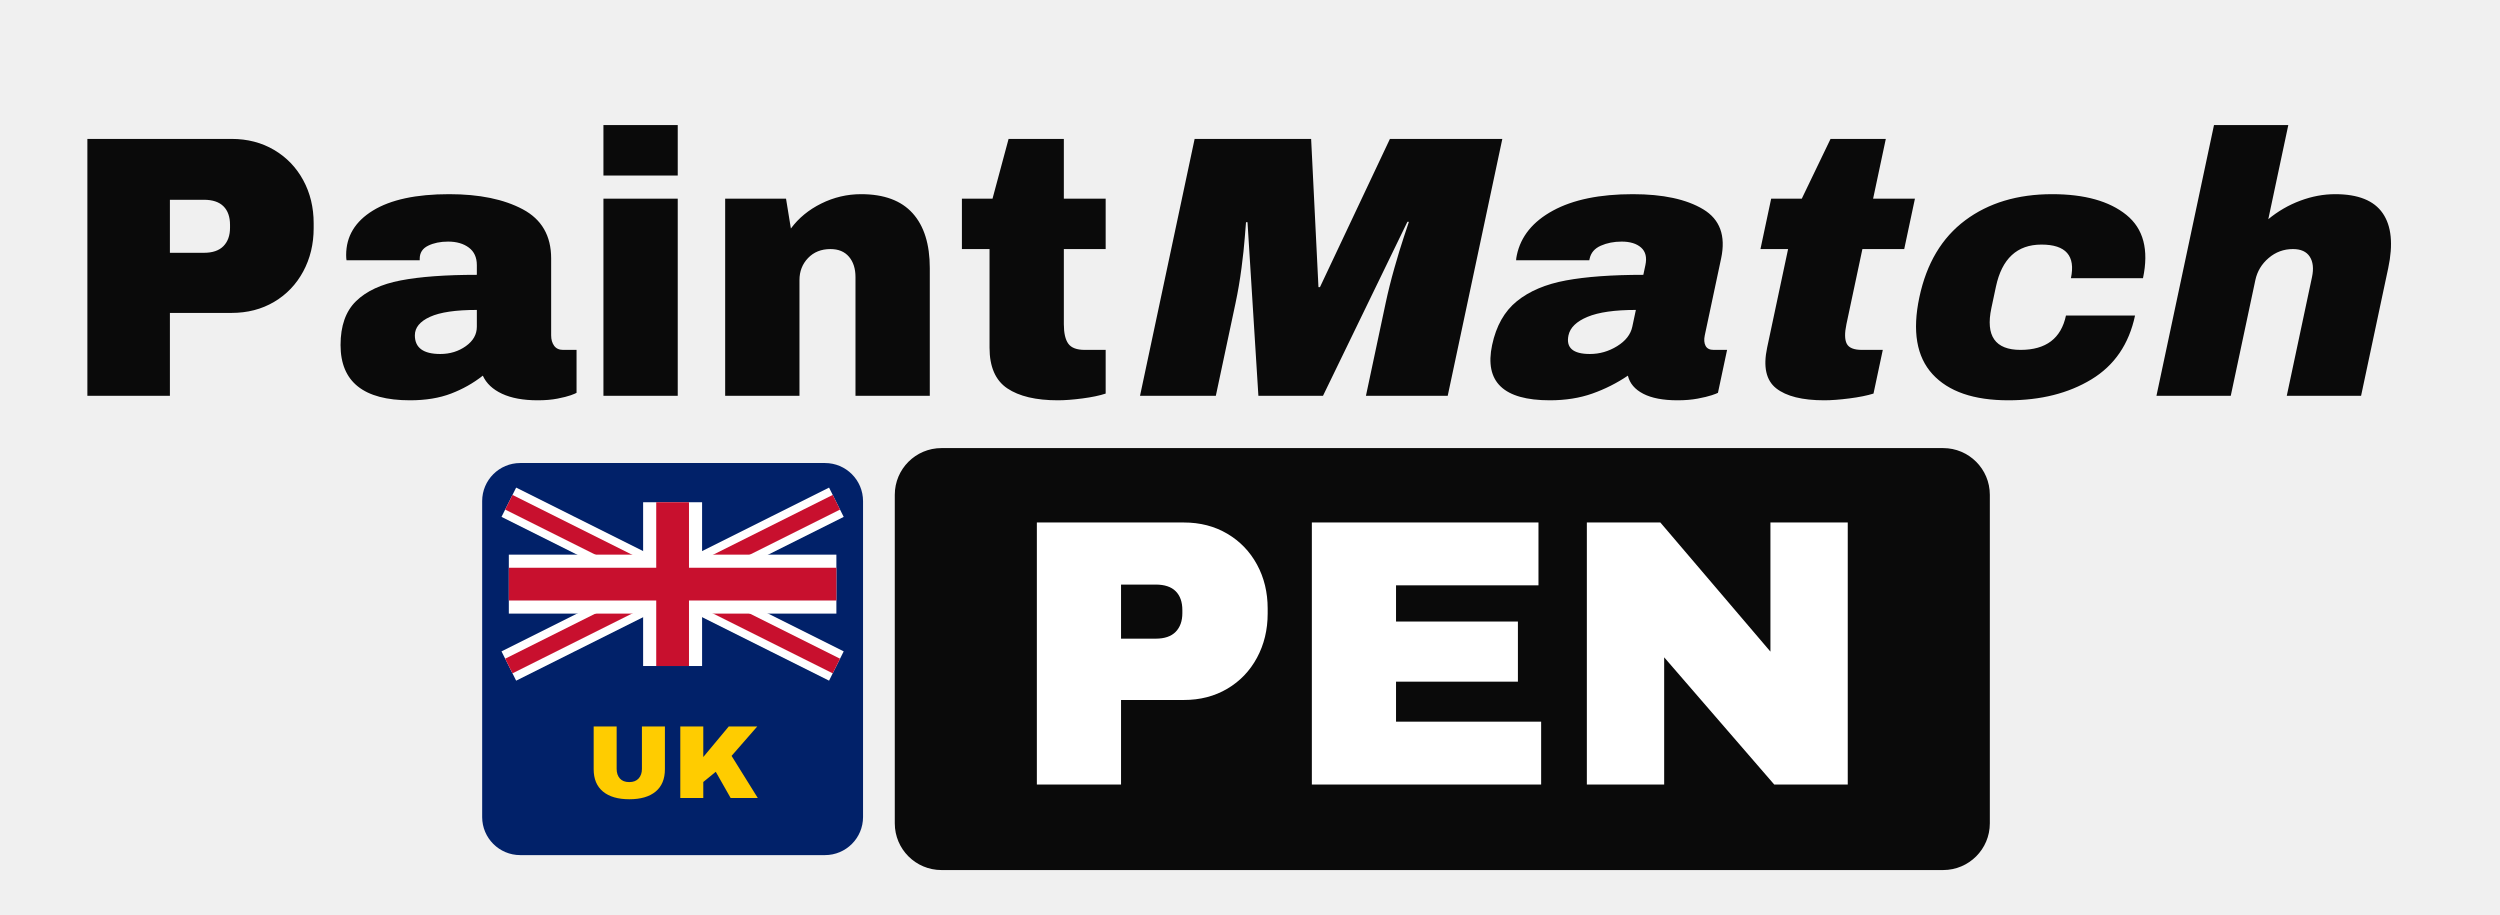
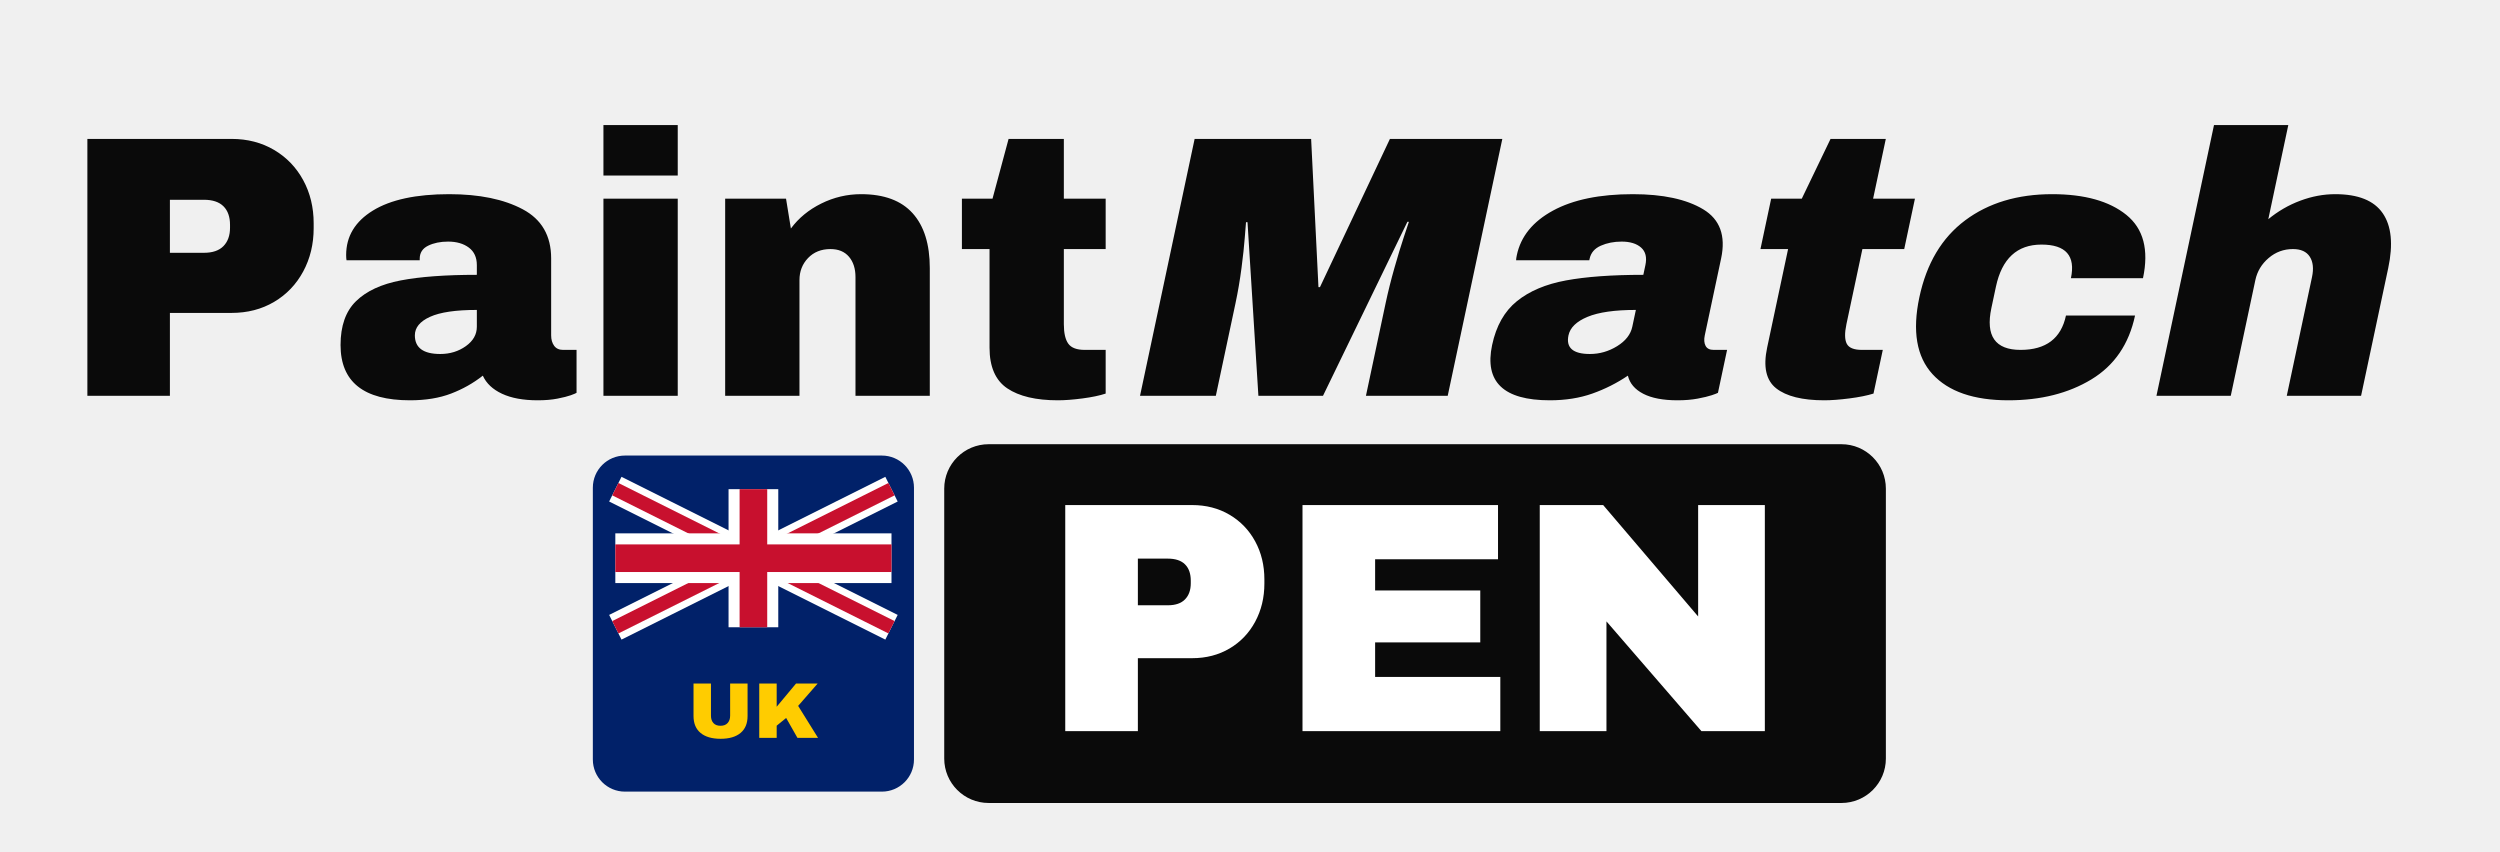
- <svg xmlns="http://www.w3.org/2000/svg" viewBox="0 0 1339.01 490.00" role="img" aria-label="PaintMatchPen">
+ <svg xmlns="http://www.w3.org/2000/svg" viewBox="0 0 1339.01 456.00" role="img" aria-label="PaintMatchPen">
  <path d="M168.0 119.6V122.2Q168.0 135.0 162.4 145.4Q156.8 155.8 146.8 161.7Q136.8 167.6 124.0 167.6H91.0V212.0H46.8V74.4H124.0Q136.8 74.4 146.8 80.3Q156.8 86.2 162.4 96.5Q168.0 106.8 168.0 119.6ZM91.0 135.4H109.2Q116.2 135.4 119.7 131.8Q123.2 128.2 123.2 122.0V120.4Q123.2 114.0 119.7 110.5Q116.2 107.0 109.2 107.0H91.0Z M295.2 138.4V179.6Q295.2 183.0 296.8 185.2Q298.4 187.4 301.6 187.4H308.8V210.4Q308.2 210.8 305.7 211.7Q303.2 212.6 298.6 213.5Q294.0 214.4 288.0 214.4Q276.4 214.4 268.9 210.9Q261.4 207.4 258.6 201.2Q251.0 207.2 241.6 210.8Q232.2 214.4 219.6 214.4Q182.4 214.4 182.4 184.8Q182.4 169.4 190.7 161.3Q199.0 153.2 214.6 150.2Q230.2 147.2 255.4 147.2V142.0Q255.4 135.8 251.1 132.6Q246.8 129.4 240.0 129.4Q233.8 129.4 229.3 131.6Q224.8 133.8 224.8 138.6V139.4H185.6Q185.4 138.4 185.4 136.6Q185.4 121.6 199.7 112.8Q214.0 104.0 240.6 104.0Q264.8 104.0 280.0 112.1Q295.2 120.2 295.2 138.4ZM222.2 179.6Q222.2 189.6 235.8 189.6Q243.6 189.6 249.5 185.4Q255.4 181.2 255.4 175.0V166.0Q238.4 166.0 230.3 169.7Q222.2 173.4 222.2 179.6Z M323.2 94.0V67.0H363.0V94.0ZM323.2 212.0V106.4H363.0V212.0Z M498 143.6V212.0H458.2V148.4Q458.2 141.6 454.7 137.5Q451.2 133.4 444.8 133.4Q437.4 133.4 432.8 138.2Q428.2 143.0 428.2 150.0V212.0H388.4V106.4H421L423.6 122.4Q429.8 114.0 439.9 109.0Q450 104.0 461.2 104.0Q479.6 104.0 488.8 114.2Q498 124.4 498 143.6Z M592.2 106.4V133.4H569.8V173.6Q569.8 180.8 572.2 184.1Q574.6 187.4 581 187.4H592.2V210.8Q587.4 212.4 579.8 213.4Q572.2 214.4 566.6 214.4Q549 214.4 539.5 208.0Q530 201.6 530 186.2V133.4H515.2V106.4H531.6L540.2 74.4H569.8V106.4Z" fill="#0A0A0A" />
  <path d="M731.6 212.0 742.143 162.4Q744.098 153.2 746.86 143.5Q749.622 133.8 751.825 127.2Q754.028 120.6 754.61 118.8H753.81L708.6 212.0H674L668.168 119.0H667.368Q667.185 120.8 666.704 127.3Q666.222 133.8 664.96 143.5Q663.698 153.2 661.743 162.4L651.2 212.0H610.6L639.848 74.4H702.248L706.171 153.8H706.971L744.448 74.4H804.648L775.4 212.0Z M921.844 138.4 913.087 179.6Q912.364 183.0 913.497 185.2Q914.629 187.4 917.829 187.4H925.029L920.14 210.4Q919.455 210.8 916.764 211.7Q914.072 212.6 909.281 213.5Q904.49 214.4 898.49 214.4Q886.89 214.4 880.134 210.9Q873.378 207.4 871.896 201.2Q863.02 207.2 852.855 210.8Q842.69 214.4 830.09 214.4Q792.89 214.4 799.182 184.8Q802.455 169.4 812.477 161.3Q822.498 153.2 838.736 150.2Q854.974 147.2 880.174 147.2L881.279 142.0Q882.597 135.8 878.977 132.6Q875.357 129.4 868.557 129.4Q862.357 129.4 857.39 131.6Q852.422 133.8 851.402 138.6L851.232 139.4H812.032Q812.044 138.4 812.427 136.6Q815.615 121.6 831.786 112.8Q847.956 104.0 874.556 104.0Q898.756 104.0 912.234 112.1Q925.713 120.2 921.844 138.4ZM840.087 179.6Q837.961 189.6 851.561 189.6Q859.361 189.6 866.154 185.4Q872.947 181.2 874.265 175.0L876.178 166.0Q859.178 166.0 850.291 169.7Q841.405 173.4 840.087 179.6Z M1025.646 106.4 1019.907 133.4H997.507L988.962 173.6Q987.432 180.8 989.13 184.1Q990.829 187.4 997.229 187.4H1008.429L1003.455 210.8Q998.315 212.4 990.502 213.4Q982.69 214.4 977.09 214.4Q959.49 214.4 951.35 208.0Q943.211 201.6 946.484 186.2L957.707 133.4H942.907L948.646 106.4H965.046L980.448 74.4H1010.048L1003.246 106.4Z M1147.791 149.0H1109.191Q1113.017 131.0 1093.417 131.0Q1073.817 131.0 1069.013 153.6L1066.59 165.0Q1061.829 187.4 1082.229 187.4Q1102.629 187.4 1106.54 169.0H1143.54Q1138.651 192.0 1120.17 203.2Q1101.69 214.4 1075.69 214.4Q1047.89 214.4 1035.066 200.4Q1022.241 186.4 1028.023 159.2Q1033.805 132.0 1052.58 118.0Q1071.356 104.0 1099.156 104.0Q1125.156 104.0 1138.897 115.1Q1152.637 126.2 1147.791 149.0Z M1250.756 104.0Q1269.156 104.0 1276.188 114.2Q1283.22 124.4 1279.139 143.6L1264.6 212.0H1224.8L1238.319 148.4Q1239.764 141.6 1237.135 137.5Q1234.507 133.4 1228.107 133.4Q1220.707 133.4 1215.087 138.2Q1209.466 143.0 1207.979 150.0L1194.8 212.0H1155L1185.821 67.0H1225.621L1214.908 117.4Q1222.668 111.0 1232.012 107.5Q1241.356 104.0 1250.756 104.0Z" fill="#0A0A0A" />
-   <rect x="258.25" y="248.00" width="204.00" height="210.00" rx="20.40" ry="20.40" fill="#012169" />
-   <line x1="272.53" y1="269.00" x2="447.97" y2="356.72" stroke="#FFF" stroke-width="17.54" />
-   <line x1="447.97" y1="269.00" x2="272.53" y2="356.72" stroke="#FFF" stroke-width="17.54" />
-   <line x1="272.53" y1="269.00" x2="447.97" y2="356.72" stroke="#C8102E" stroke-width="8.77" />
-   <line x1="447.97" y1="269.00" x2="272.53" y2="356.72" stroke="#C8102E" stroke-width="8.77" />
-   <line x1="360.25" y1="269.00" x2="360.25" y2="356.72" stroke="#FFF" stroke-width="31.58" />
-   <line x1="272.53" y1="312.86" x2="447.97" y2="312.86" stroke="#FFF" stroke-width="31.58" />
-   <line x1="360.25" y1="269.00" x2="360.25" y2="356.72" stroke="#C8102E" stroke-width="17.54" />
-   <line x1="272.53" y1="312.86" x2="447.97" y2="312.86" stroke="#C8102E" stroke-width="17.54" />
-   <path d="M337.077 428.082Q327.942 428.082 322.956 423.96Q317.971 419.838 317.971 411.983V389.089H330.281V411.816Q330.281 415.047 332.008 416.969Q333.735 418.891 337.022 418.891Q340.308 418.891 342.063 416.941Q343.817 414.991 343.817 411.816V389.089H356.128V411.983Q356.128 419.838 351.17 423.96Q346.213 428.082 337.077 428.082Z M390.33 389.089H405.593L391.834 404.853L405.872 427.413H391.333L383.367 413.376L376.683 418.835V427.413H364.372V389.089H376.683V405.466Z" fill="#FFCC00" />
-   <rect x="484.25" y="245.00" width="576.51" height="216.00" rx="20.0" ry="20.0" fill="#0A0A0A" stroke="#0A0A0A" stroke-width="10.0" />
-   <path d="M678.97 325.952V328.604Q678.97 341.66 673.258 352.268Q667.546 362.876 657.346 368.894Q647.146 374.912 634.09 374.912H600.43V420.2H555.346V279.848H634.09Q647.146 279.848 657.346 285.866Q667.546 291.884 673.258 302.39Q678.97 312.896 678.97 325.952ZM600.43 342.068H618.994Q626.134 342.068 629.704 338.396Q633.274 334.724 633.274 328.4V326.768Q633.274 320.24 629.704 316.67Q626.134 313.1 618.994 313.1H600.43Z M702.634 279.848H824.014V313.508H747.718V332.888H812.998V365.12H747.718V386.54H825.442V420.2H702.634Z M950.29 420.2 891.334 352.064V420.2H849.922V279.848H889.294L948.25 349.004V279.848H989.662V420.2Z" fill="#FFF" />
+   <rect x="317.53" y="244.00" width="172.00" height="180.00" rx="17.20" ry="17.20" fill="#012169" />
+   <line x1="329.57" y1="262.00" x2="477.49" y2="335.96" stroke="#FFF" stroke-width="14.79" />
+   <line x1="477.49" y1="262.00" x2="329.57" y2="335.96" stroke="#FFF" stroke-width="14.79" />
+   <line x1="329.57" y1="262.00" x2="477.49" y2="335.96" stroke="#C8102E" stroke-width="7.40" />
+   <line x1="477.49" y1="262.00" x2="329.57" y2="335.96" stroke="#C8102E" stroke-width="7.40" />
+   <line x1="403.53" y1="262.00" x2="403.53" y2="335.96" stroke="#FFF" stroke-width="26.63" />
+   <line x1="329.57" y1="298.98" x2="477.49" y2="298.98" stroke="#FFF" stroke-width="26.63" />
+   <line x1="403.53" y1="262.00" x2="403.53" y2="335.96" stroke="#C8102E" stroke-width="14.79" />
+   <line x1="329.57" y1="298.98" x2="477.49" y2="298.98" stroke="#C8102E" stroke-width="14.79" />
+   <path d="M385.948 395.7Q379.018 395.7 375.236 392.573Q371.453 389.446 371.453 383.488V366.119H380.793V383.361Q380.793 385.812 382.103 387.27Q383.413 388.728 385.906 388.728Q388.399 388.728 389.73 387.249Q391.062 385.77 391.062 383.361V366.119H400.401V383.488Q400.401 389.446 396.64 392.573Q392.879 395.7 385.948 395.7Z M426.348 366.119H437.927L427.489 378.078L438.138 395.193H427.109L421.066 384.544L415.995 388.685V395.193H406.655V366.119H415.995V378.543Z" fill="#FFCC00" />
+   <rect x="509.53" y="241.72" width="496.75" height="184.56" rx="20.0" ry="20.0" fill="#0A0A0A" stroke="#0A0A0A" stroke-width="7.6" />
+   <path d="M677.208 310.288V312.576Q677.208 323.84 672.28 332.992Q667.352 342.144 658.552 347.336Q649.752 352.528 638.488 352.528H609.448V391.6H570.552V270.512H638.488Q649.752 270.512 658.552 275.704Q667.352 280.896 672.28 289.96Q677.208 299.024 677.208 310.288ZM609.448 324.192H625.464Q631.624 324.192 634.704 321.024Q637.784 317.856 637.784 312.4V310.992Q637.784 305.36 634.704 302.28Q631.624 299.2 625.464 299.2H609.448Z M697.624 270.512H802.344V299.552H736.52V316.272H792.84V344.08H736.52V362.56H803.576V391.6H697.624Z M911.288 391.6 860.424 332.816V391.6H824.696V270.512H858.664L909.528 330.176V270.512H945.256V391.6Z" fill="#FFF" />
</svg>
